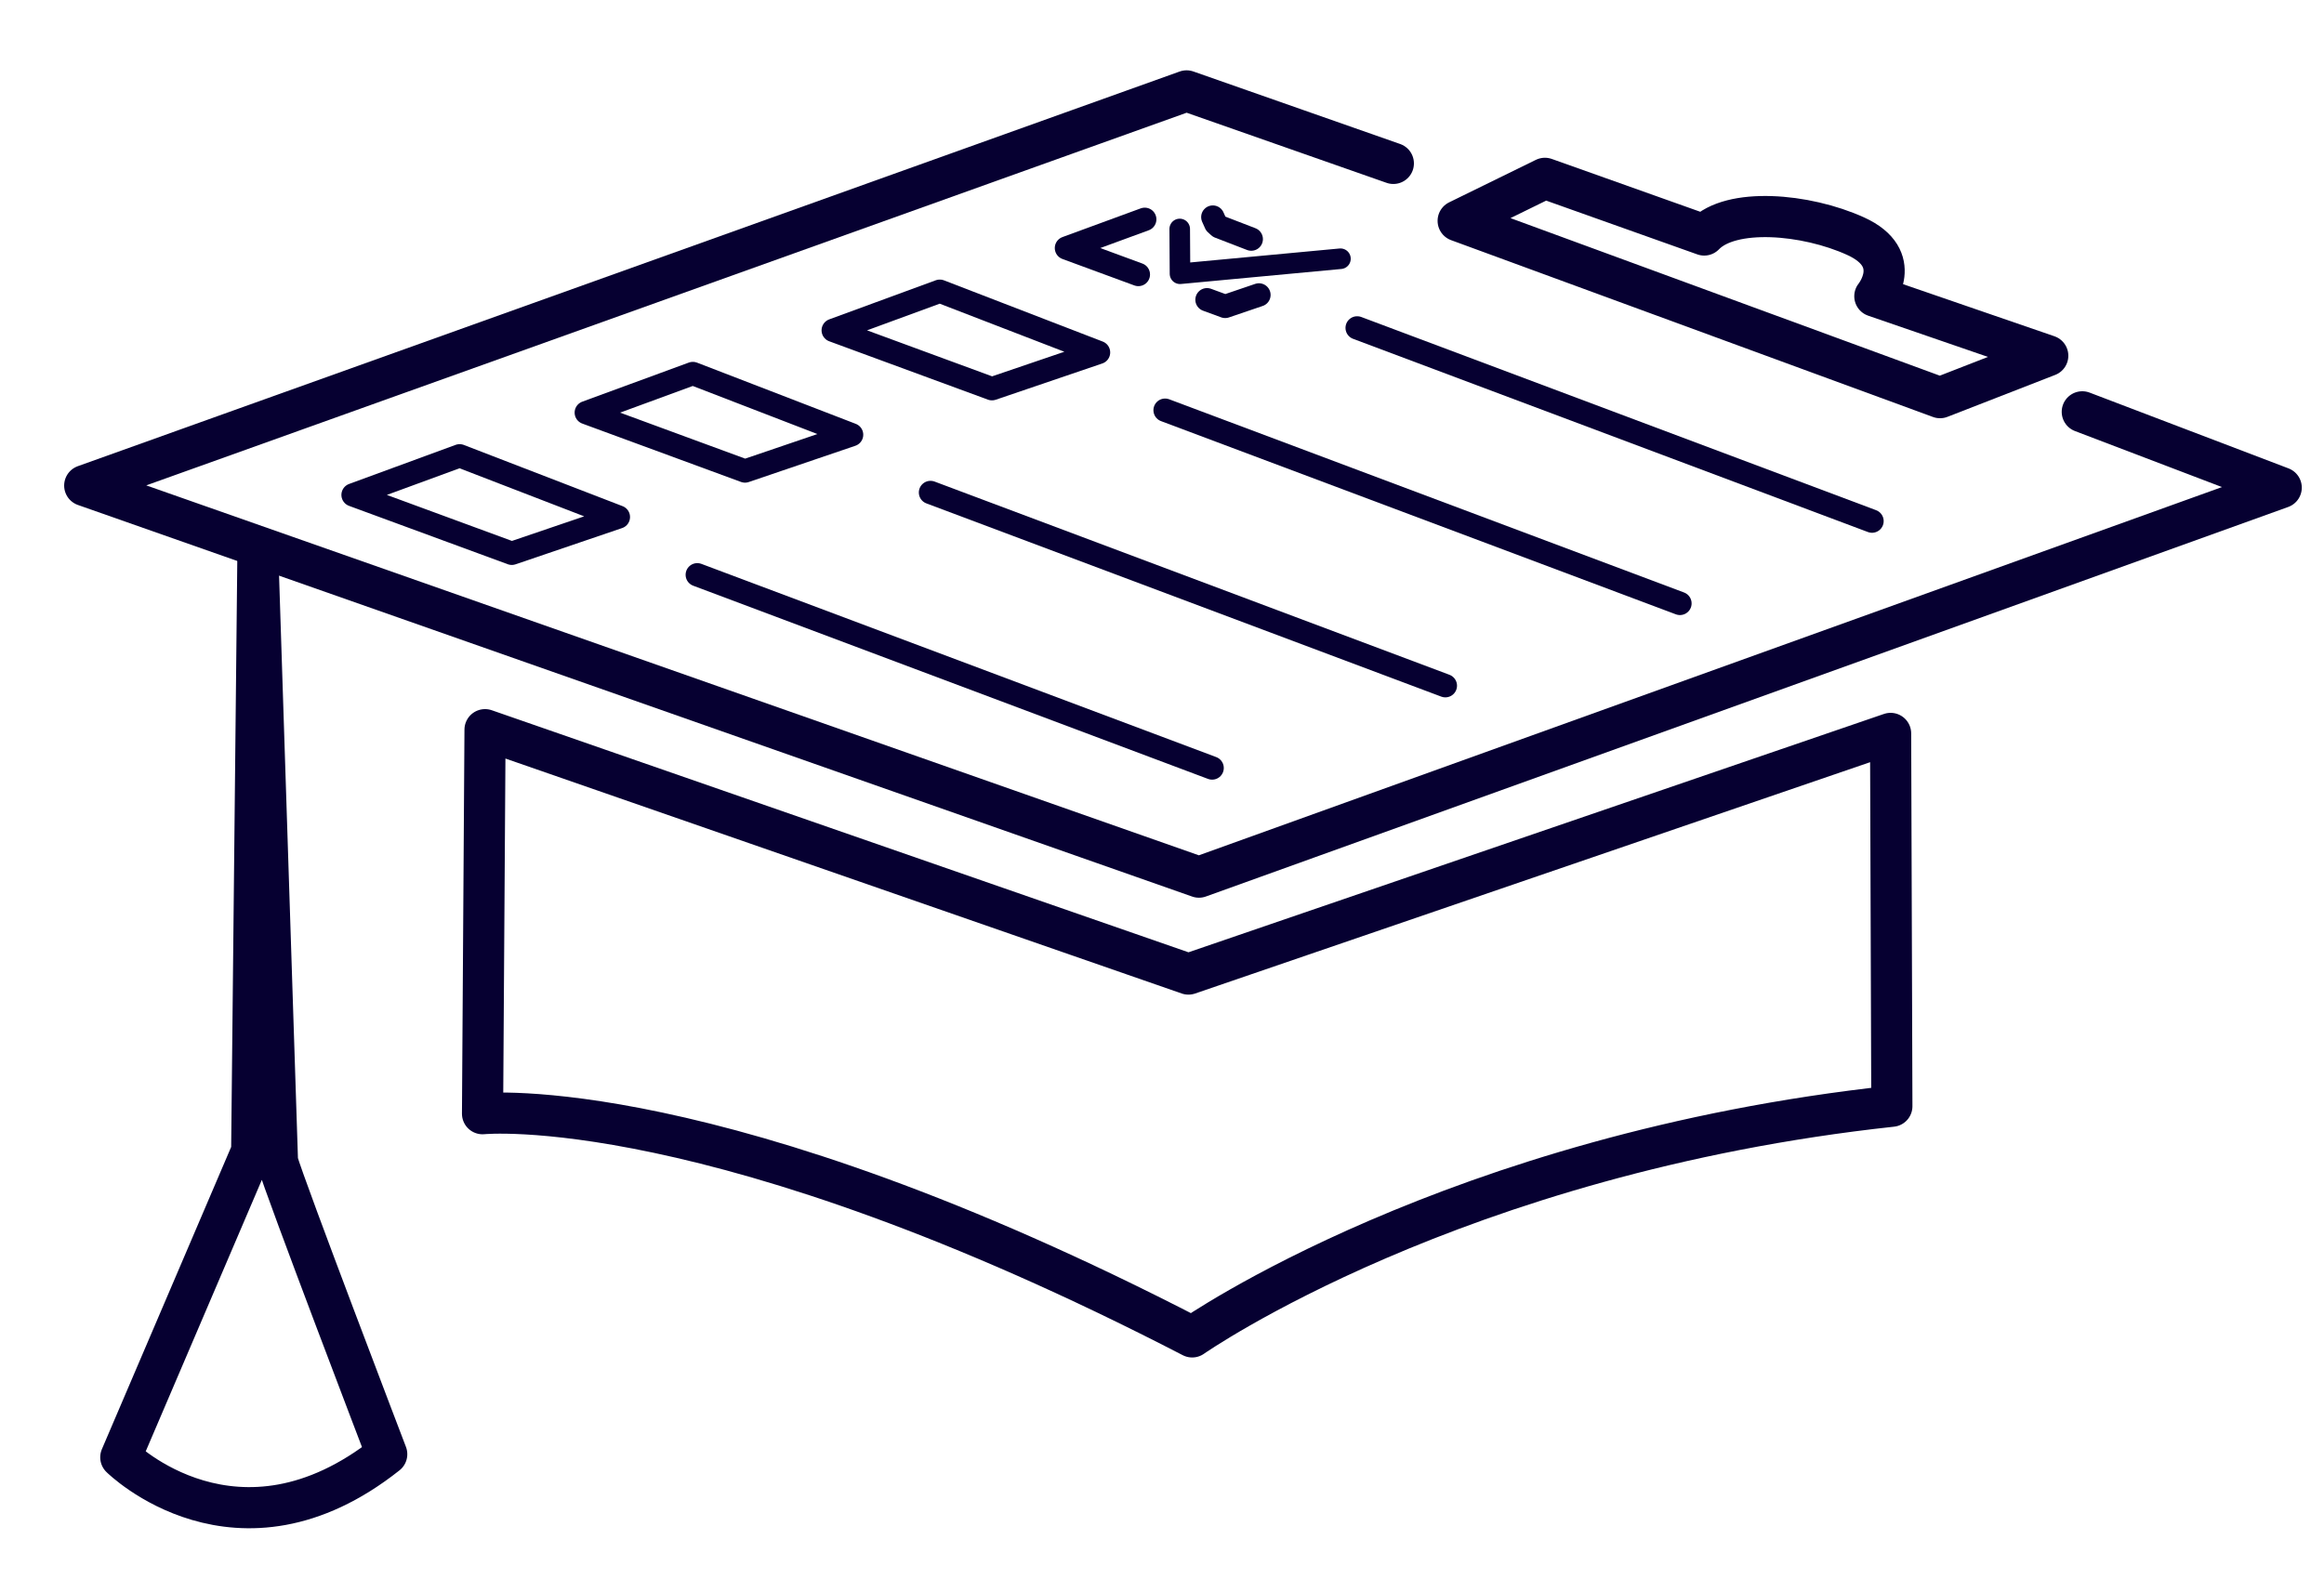
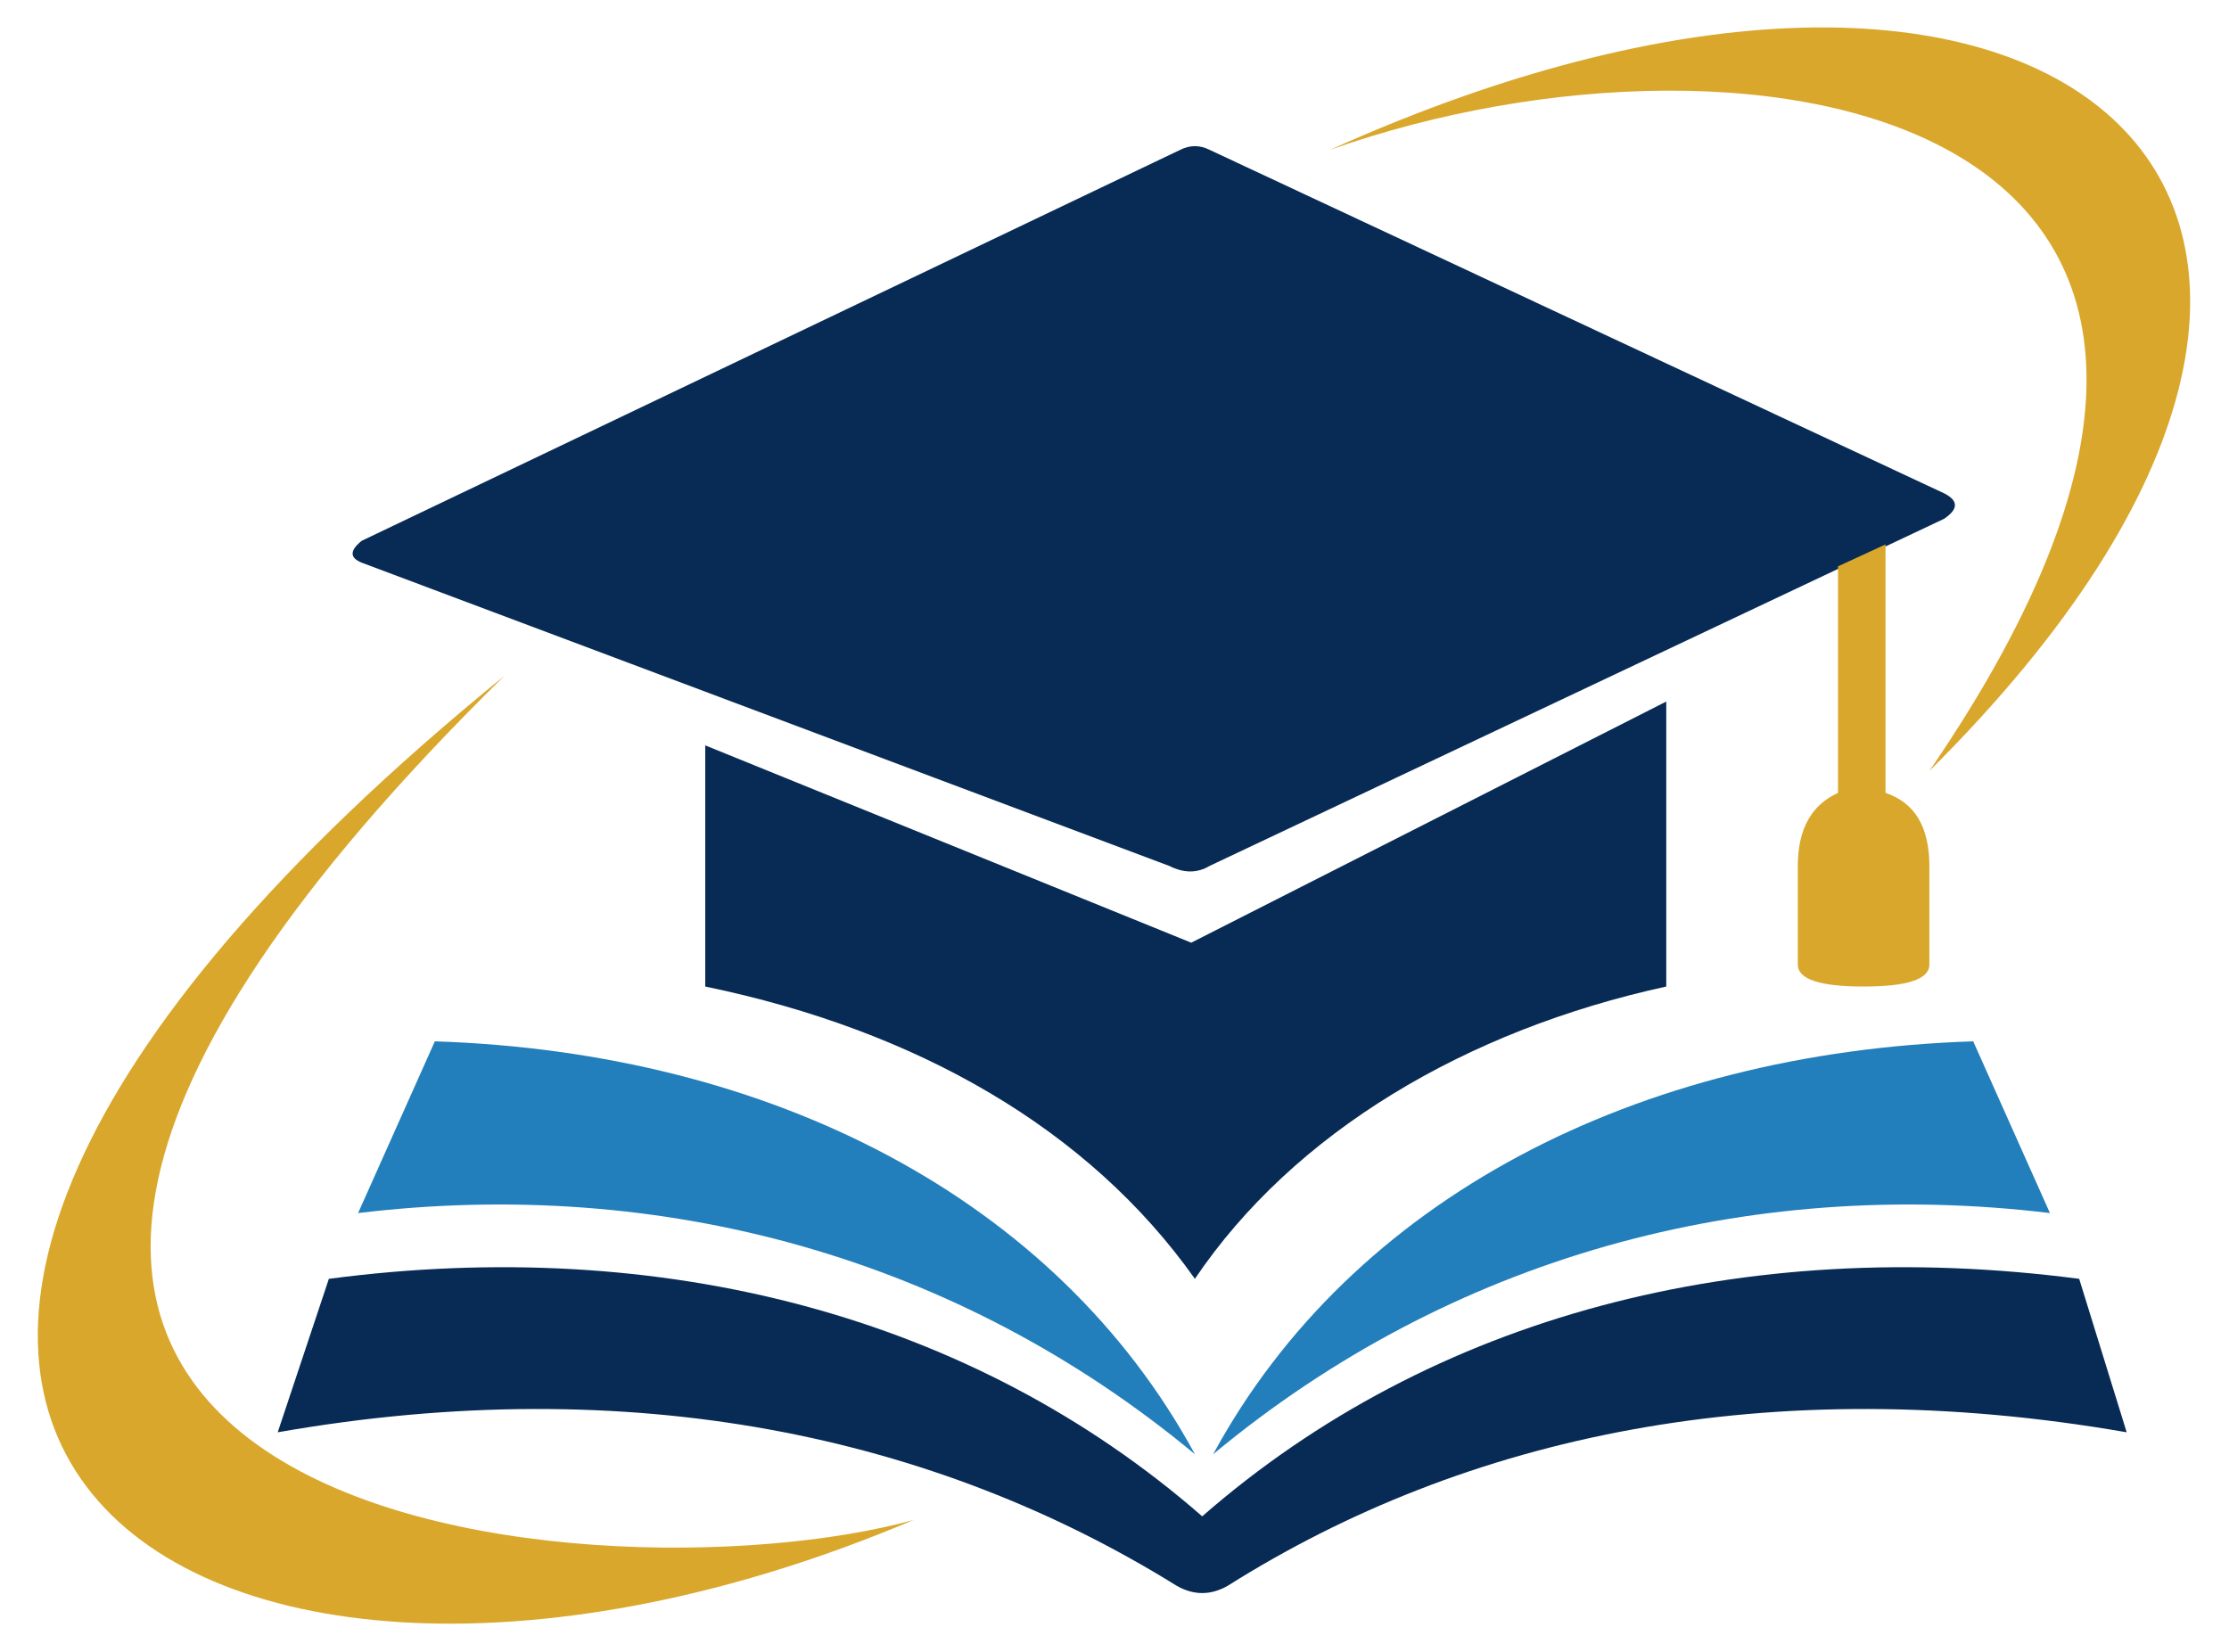
- <svg xmlns="http://www.w3.org/2000/svg" width="203.28" height="138.12" viewBox="0.00 0.00 1694.00 1151.00">
-   <g stroke-linecap="round" id="Layer_4">
-     <path d="M1015.63,119.14 C961.56,100.17 864.91,66.27 864.91,66.27 C864.91,66.27 61.76,354.02 61.76,354.02 C61.76,354.02 873.93,639.52 873.93,639.52 C873.93,639.52 1662.81,355.52 1662.81,355.52 C1662.81,355.52 1563.52,317.68 1517.81,300.26" fill="none" stroke="rgb(6, 0, 49)" stroke-width="30.00" stroke-opacity="1.00" stroke-linejoin="round" />
-     <path d="M1242.22,171.34 C1242.22,171.34 1126.11,130.02 1126.11,130.02 C1126.11,130.02 1062.88,161.01 1062.88,161.01 C1062.88,161.01 1414.12,289.93 1414.12,289.93 C1414.12,289.93 1492.64,259.36 1492.64,259.36 C1492.64,259.36 1366.60,215.97 1366.60,215.97 C1366.60,215.97 1388.92,188.69 1352.55,172.17 C1316.19,155.64 1261.64,151.09 1242.22,171.34 Z" fill="none" stroke="rgb(6, 0, 49)" stroke-width="30.00" stroke-opacity="1.00" stroke-linejoin="round" />
-     <path d="M353.55,532.00 C353.55,532.00 351.73,812.00 351.73,812.00 C351.73,812.00 520.82,794.73 869.00,974.73 C869.00,974.73 1059.91,841.09 1379.00,806.55 C1379.00,806.55 1378.09,534.73 1378.09,534.73 C1378.09,534.73 866.27,710.18 866.27,710.18 C866.27,710.18 353.55,532.00 353.55,532.00 Z" fill="none" stroke="rgb(6, 0, 49)" stroke-width="30.00" stroke-opacity="1.00" stroke-linejoin="round" />
-     <path d="M187.98,406.61 C187.98,406.61 183.47,839.37 183.47,839.37 C183.47,839.37 88.05,1062.51 88.05,1062.51 C88.05,1062.51 172.95,1146.66 281.89,1060.26 C281.89,1060.26 207.51,865.67 202.25,846.88 C202.25,846.88 187.98,406.61 187.98,406.61 Z" fill="none" stroke="rgb(6, 0, 49)" stroke-width="30.00" stroke-opacity="1.00" stroke-linejoin="round" />
-     <path d="M912.06,174.33 C904.03,171.23 896.02,168.14 888.66,165.30 C888.66,165.30 887.67,164.40 886.17,163.04 C886.17,163.04 885.09,160.62 884.04,158.27" fill="none" stroke="rgb(6, 0, 49)" stroke-width="17.00" stroke-opacity="1.00" stroke-linejoin="round" />
-     <path d="M834.42,159.90 C811.43,168.33 777.35,180.84 777.35,180.84 C777.35,180.84 802.77,190.19 829.77,200.13" fill="none" stroke="rgb(6, 0, 49)" stroke-width="17.00" stroke-opacity="1.00" stroke-linejoin="round" />
-     <path d="M879.80,218.53 C887.92,221.52 893.05,223.40 893.05,223.40 C893.05,223.40 903.99,219.68 917.66,215.03" fill="none" stroke="rgb(6, 0, 49)" stroke-width="17.00" stroke-opacity="1.00" stroke-linejoin="round" />
-     <path d="M685.03,212.33 C685.03,212.33 607.35,240.84 607.35,240.84 C607.35,240.84 723.05,283.40 723.05,283.40 C723.05,283.40 800.74,256.96 800.74,256.96 C800.74,256.96 685.03,212.33 685.03,212.33 Z" fill="none" stroke="rgb(6, 0, 49)" stroke-width="17.00" stroke-opacity="1.00" stroke-linejoin="round" />
-     <path d="M505.03,272.33 C505.03,272.33 427.35,300.84 427.35,300.84 C427.35,300.84 543.05,343.40 543.05,343.40 C543.05,343.40 620.74,316.96 620.74,316.96 C620.74,316.96 505.03,272.33 505.03,272.33 Z" fill="none" stroke="rgb(6, 0, 49)" stroke-width="17.00" stroke-opacity="1.00" stroke-linejoin="round" />
-     <path d="M335.03,332.33 C335.03,332.33 257.35,360.84 257.35,360.84 C257.35,360.84 373.05,403.40 373.05,403.40 C373.05,403.40 450.74,376.96 450.74,376.96 C450.74,376.96 335.03,332.33 335.03,332.33 Z" fill="none" stroke="rgb(6, 0, 49)" stroke-width="17.00" stroke-opacity="1.00" stroke-linejoin="round" />
-     <path d="M989.25,239.07 C989.25,239.07 1364.54,379.94 1364.54,379.94" fill="none" stroke="rgb(6, 0, 49)" stroke-width="17.00" stroke-opacity="1.00" stroke-linejoin="round" />
-     <path d="M849.25,299.07 C849.25,299.07 1224.54,439.94 1224.54,439.94" fill="none" stroke="rgb(6, 0, 49)" stroke-width="17.00" stroke-opacity="1.00" stroke-linejoin="round" />
-     <path d="M678.25,359.07 C678.25,359.07 1053.54,499.94 1053.54,499.94" fill="none" stroke="rgb(6, 0, 49)" stroke-width="17.00" stroke-opacity="1.00" stroke-linejoin="round" />
-     <path d="M508.25,419.07 C508.25,419.07 883.54,559.94 883.54,559.94" fill="none" stroke="rgb(6, 0, 49)" stroke-width="17.00" stroke-opacity="1.00" stroke-linejoin="round" />
-     <path d="M859.92,166.94 C859.92,166.94 860.12,199.59 860.12,199.59 C860.12,199.59 977.07,188.64 977.07,188.64" fill="none" stroke="rgb(6, 0, 49)" stroke-width="15.00" stroke-opacity="1.00" stroke-linejoin="round" />
-   </g>
+ <svg xmlns="http://www.w3.org/2000/svg" viewBox="312 279 610 452">
+   <path fill="#d9a72b" d="M676 320c202-91 319 16 164 170 124-181-48-211-164-170Zm-226 144C213 697 475 719 562 695 364 779 198 669 450 464Z" />
+   <path fill="#082b55" d="M411 427 635 320q4-2 8 0l201 94q6 3 0 7L643 516q-5 3-11 0l-221-83q-5-2 0-6Zm94 56 133 54 130-66v78c-55 12-102 40-129 80-29-41-76-68-134-80Z" />
+   <path fill="#d9a72b" d="m815 434 13-6v68q12 4 12 20v27q0 6-18 6t-18-6v-27q0-15 11-20Z" />
+   <path fill="#227fbb" d="m431 564-21 47c83-10 164 12 229 66-38-70-116-110-208-113Zm421 0 21 47c-83-10-164 12-229 66 38-70 116-110 208-113Z" />
+   <path fill="#082b55" d="M402 629c91-12 176 10 239 65 63-55 148-77 240-65l13 42c-98-17-181 1-246 42q-7 4-14 0c-66-41-149-59-246-42Z" />
</svg>
